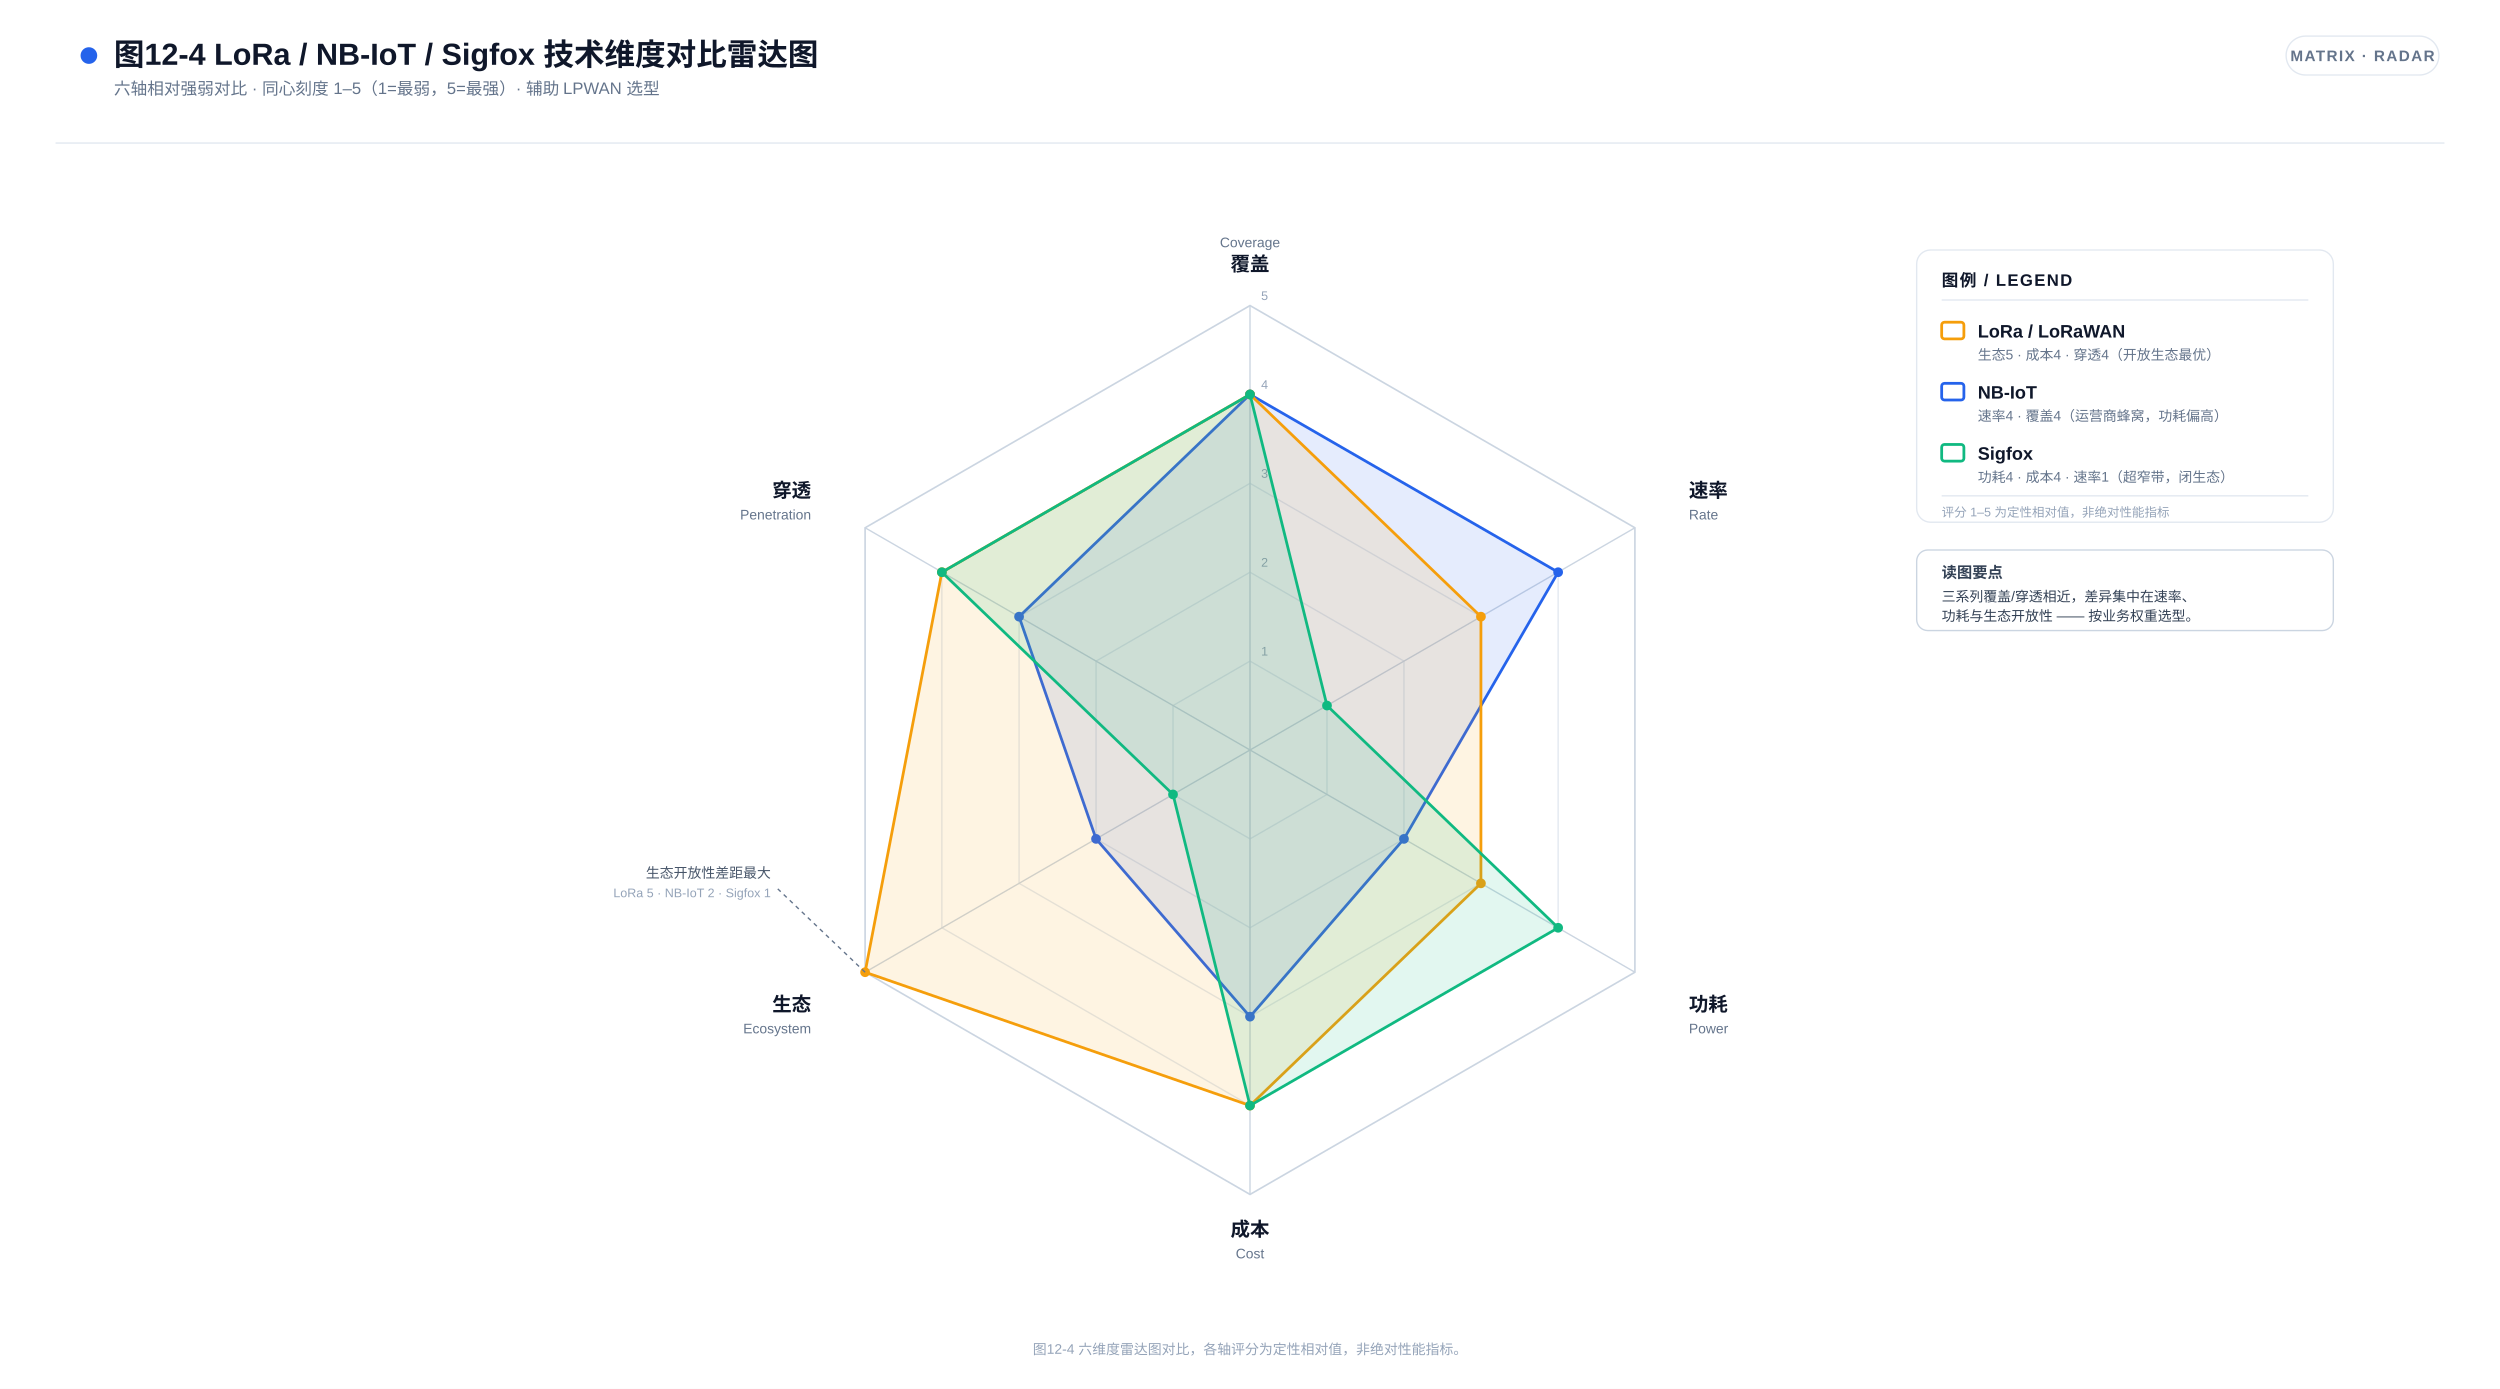
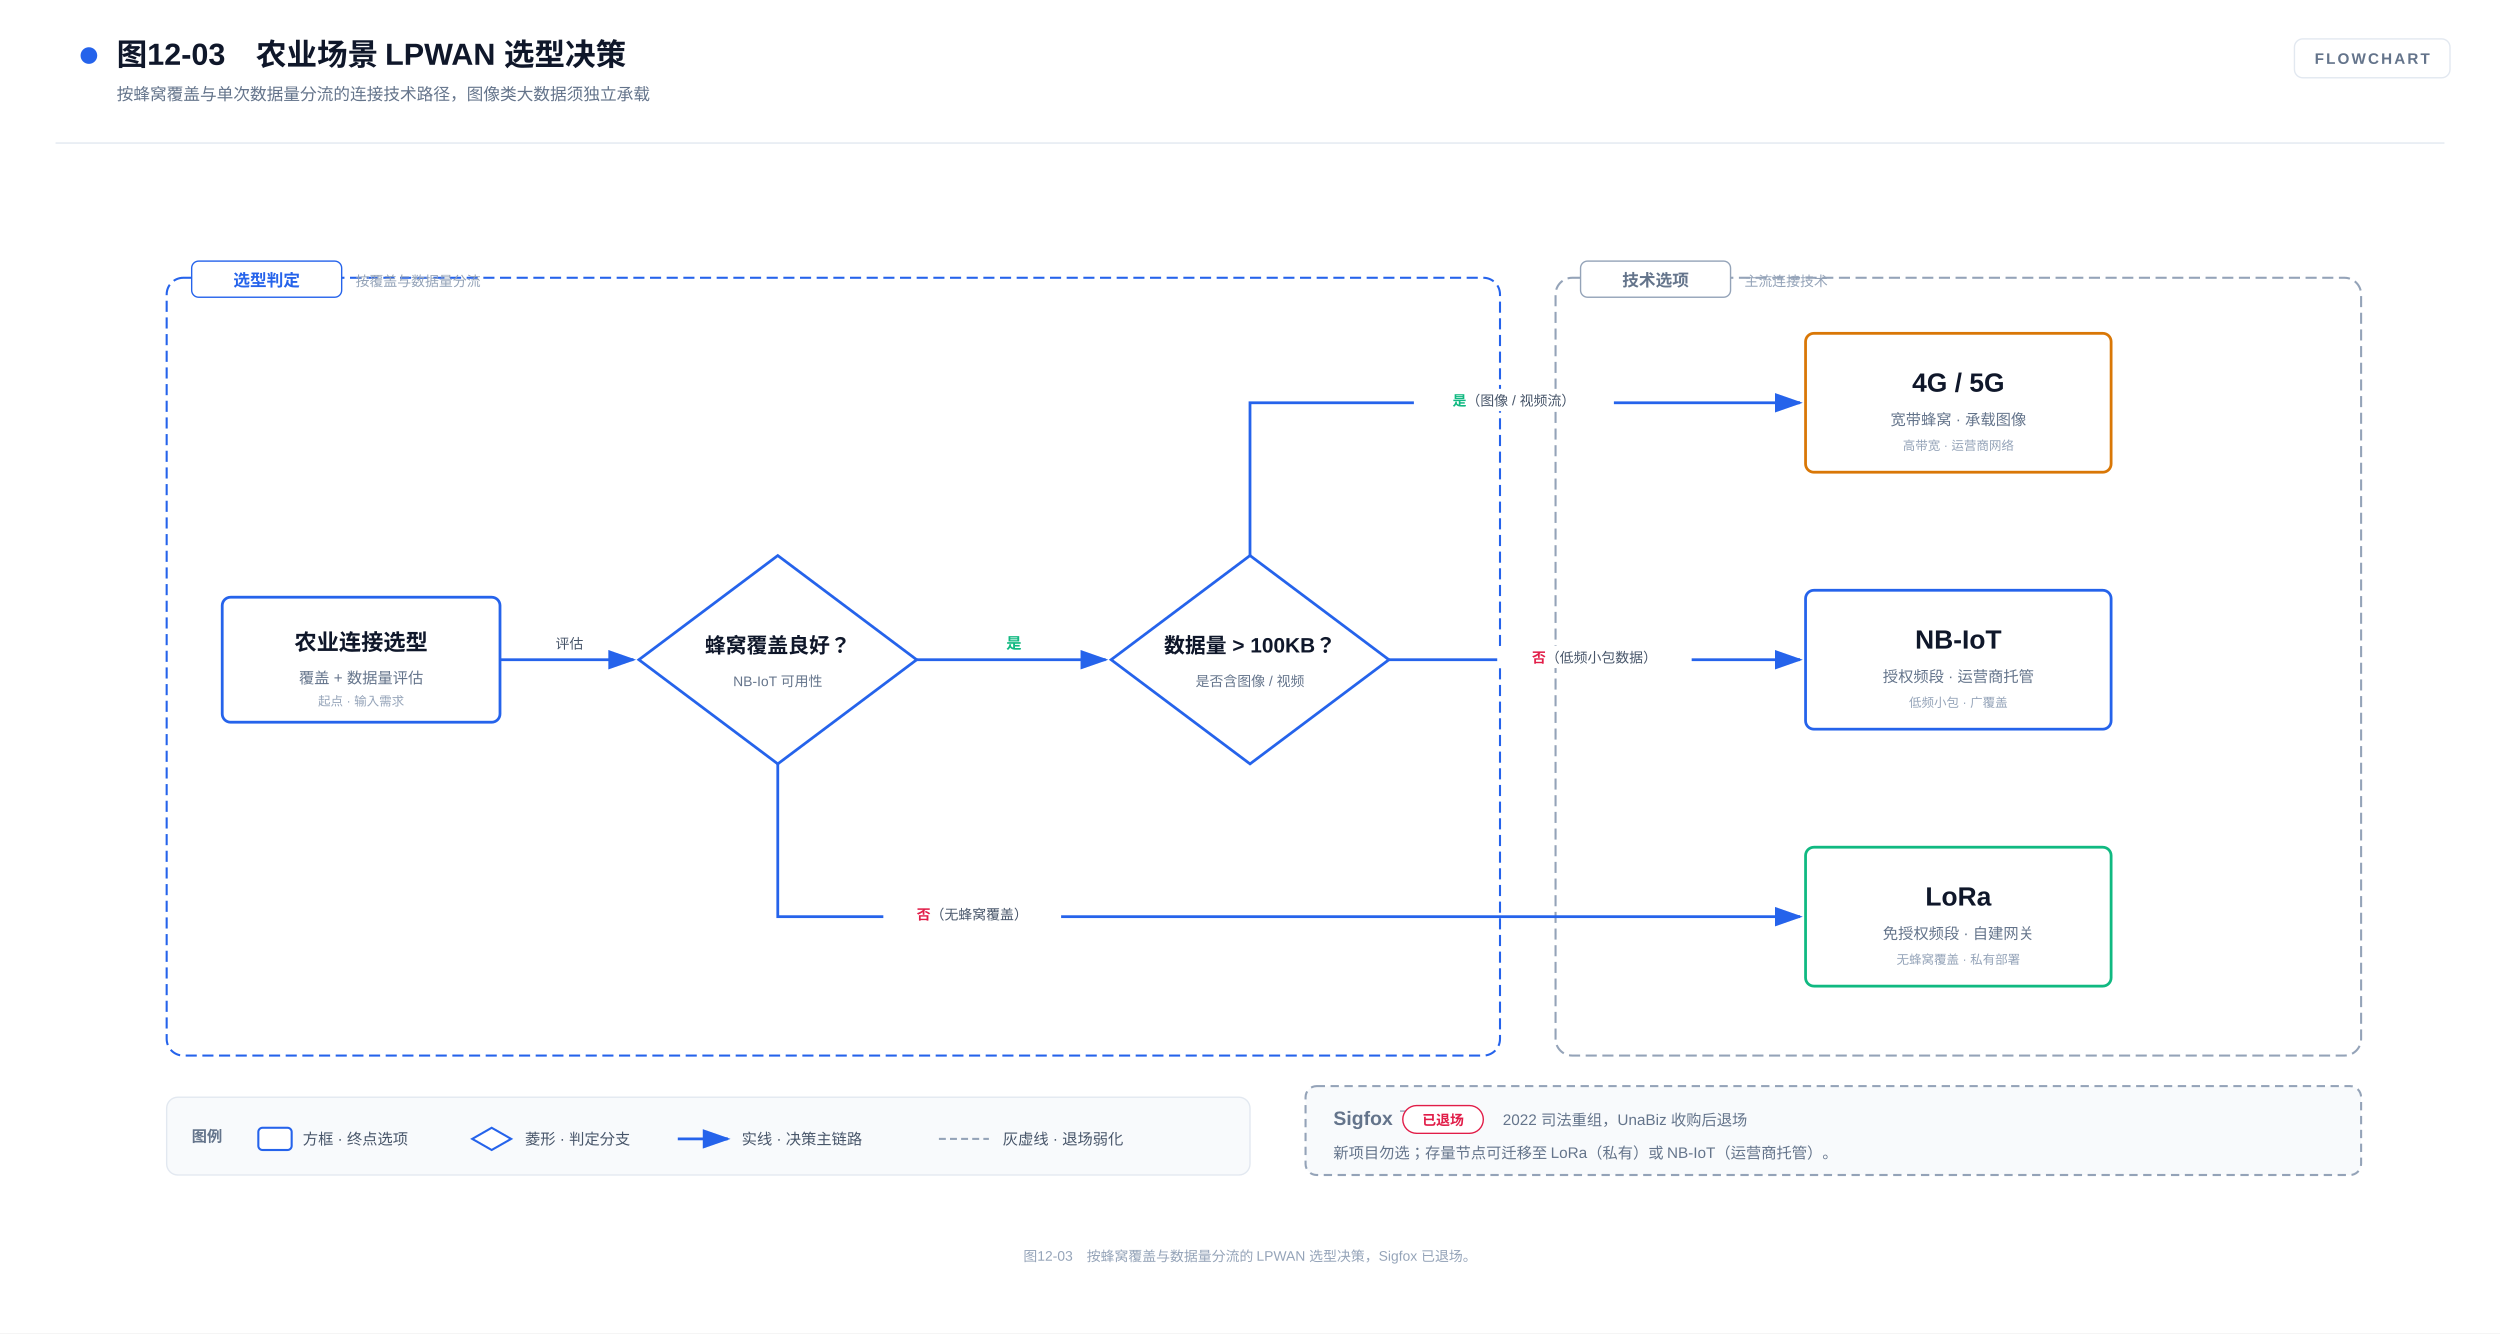
- <svg xmlns="http://www.w3.org/2000/svg" data-style="architecture-diagram-wireframe-white" font-family="'JetBrains Mono','PingFang SC','Microsoft YaHei',Arial,sans-serif" width="1800" height="1000" viewBox="0 0 1800 1000">
-   <rect x="0" y="0" width="1800" height="1000" fill="#FFFFFF" />
+ <svg xmlns="http://www.w3.org/2000/svg" viewBox="0 0 1800 960" width="1800" height="960" data-style="architecture-diagram-wireframe-white" font-family="'JetBrains Mono','PingFang SC','Microsoft YaHei',Arial,sans-serif">
+   <rect x="0" y="0" width="1800" height="960" fill="#FFFFFF" />
  <defs>
+     <marker id="ah-blue" markerWidth="10" markerHeight="7" refX="9" refY="3.5" orient="auto">
+       <polygon points="0 0,10 3.5,0 7" fill="#2563EB" />
+     </marker>
    <marker id="ah-gray" markerWidth="10" markerHeight="7" refX="9" refY="3.5" orient="auto">
      <polygon points="0 0,10 3.5,0 7" fill="#64748B" />
    </marker>
+     <marker id="ah-green" markerWidth="10" markerHeight="7" refX="9" refY="3.5" orient="auto">
+       <polygon points="0 0,10 3.5,0 7" fill="#10B981" />
+     </marker>
+     <marker id="ah-orange" markerWidth="10" markerHeight="7" refX="9" refY="3.5" orient="auto">
+       <polygon points="0 0,10 3.5,0 7" fill="#F59E0B" />
+     </marker>
+     <marker id="ah-purple" markerWidth="10" markerHeight="7" refX="9" refY="3.5" orient="auto">
+       <polygon points="0 0,10 3.5,0 7" fill="#7C3AED" />
+     </marker>
  </defs>
  <circle cx="64" cy="40" r="6" fill="#2563EB" />
-   <text x="82" y="47" font-size="22" font-weight="700" fill="#0F172A">图12-4 LoRa / NB-IoT / Sigfox 技术维度对比雷达图</text>
-   <text x="82" y="68" font-size="12" fill="#64748B">六轴相对强弱对比 · 同心刻度 1–5（1=最弱，5=最强）· 辅助 LPWAN 选型</text>
-   <rect x="1646" y="26" width="110" height="28" rx="14" fill="#FFFFFF" stroke="#E2E8F0" stroke-width="1" />
-   <text x="1701" y="44" font-size="11" font-weight="600" fill="#64748B" text-anchor="middle" letter-spacing="1">MATRIX · RADAR</text>
+   <text x="84" y="47" font-size="22" font-weight="700" fill="#0F172A">图12-03　农业场景 LPWAN 选型决策</text>
+   <text x="84" y="72" font-size="12" fill="#64748B">按蜂窝覆盖与单次数据量分流的连接技术路径，图像类大数据须独立承载</text>
+   <rect x="1652" y="28" width="112" height="28" rx="6" fill="#FFFFFF" stroke="#E2E8F0" stroke-width="1" />
+   <text x="1708" y="46" font-size="11" font-weight="600" fill="#64748B" text-anchor="middle" letter-spacing="1.5">FLOWCHART</text>
  <line x1="40" y1="103" x2="1760" y2="103" stroke="#E2E8F0" stroke-width="1" />
-   <g id="radar-grid">
-     <polygon points="900,476 955.43,508 955.43,572 900,604 844.57,572 844.57,508" fill="none" stroke="#E2E8F0" stroke-width="1" />
-     <polygon points="900,412 1010.85,476 1010.85,604 900,668 789.15,604 789.15,476" fill="none" stroke="#E2E8F0" stroke-width="1" />
-     <polygon points="900,348 1066.27,444 1066.27,636 900,732 733.73,636 733.73,444" fill="none" stroke="#E2E8F0" stroke-width="1" />
-     <polygon points="900,284 1121.86,412 1121.86,668 900,796 678.14,668 678.14,412" fill="none" stroke="#E2E8F0" stroke-width="1" />
-     <polygon points="900,220 1177.13,380 1177.13,700 900,860 622.87,700 622.87,380" fill="none" stroke="#CBD5E1" stroke-width="1.2" />
-     <g stroke="#CBD5E1" stroke-width="1">
-       <line x1="900" y1="540" x2="900" y2="220" />
-       <line x1="900" y1="540" x2="1177.13" y2="380" />
-       <line x1="900" y1="540" x2="1177.13" y2="700" />
-       <line x1="900" y1="540" x2="900" y2="860" />
-       <line x1="900" y1="540" x2="622.87" y2="700" />
-       <line x1="900" y1="540" x2="622.87" y2="380" />
-     </g>
-     <g font-size="9" fill="#94A3B8" text-anchor="start">
-       <text x="908" y="472">1</text>
-       <text x="908" y="408">2</text>
-       <text x="908" y="344">3</text>
-       <text x="908" y="280">4</text>
-       <text x="908" y="216">5</text>
-     </g>
-   </g>
-   <g font-size="14" font-weight="600" fill="#0F172A">
-     <text x="900" y="195" text-anchor="middle">覆盖</text>
-     <text x="1216" y="358" text-anchor="start">速率</text>
-     <text x="1216" y="728" text-anchor="start">功耗</text>
-     <text x="900" y="890" text-anchor="middle">成本</text>
-     <text x="584" y="728" text-anchor="end">生态</text>
-     <text x="584" y="358" text-anchor="end">穿透</text>
-   </g>
-   <g font-size="10" fill="#64748B">
-     <text x="900" y="178" text-anchor="middle">Coverage</text>
-     <text x="1216" y="374" text-anchor="start">Rate</text>
-     <text x="1216" y="744" text-anchor="start">Power</text>
-     <text x="900" y="906" text-anchor="middle">Cost</text>
-     <text x="584" y="744" text-anchor="end">Ecosystem</text>
-     <text x="584" y="374" text-anchor="end">Penetration</text>
-   </g>
-   <polygon points="900,284 1121.86,412 1010.85,604 900,732 789.15,604 733.73,444" fill="#2563EB" fill-opacity="0.12" stroke="#2563EB" stroke-width="2" stroke-linejoin="round" />
-   <g fill="#2563EB">
-     <circle cx="900" cy="284" r="3.5" />
-     <circle cx="1121.86" cy="412" r="3.5" />
-     <circle cx="1010.85" cy="604" r="3.5" />
-     <circle cx="900" cy="732" r="3.5" />
-     <circle cx="789.15" cy="604" r="3.5" />
-     <circle cx="733.73" cy="444" r="3.5" />
-   </g>
-   <polygon points="900,284 1066.27,444 1066.27,636 900,796 622.87,700 678.14,412" fill="#F59E0B" fill-opacity="0.12" stroke="#F59E0B" stroke-width="2" stroke-linejoin="round" />
-   <g fill="#F59E0B">
-     <circle cx="900" cy="284" r="3.5" />
-     <circle cx="1066.27" cy="444" r="3.5" />
-     <circle cx="1066.27" cy="636" r="3.5" />
-     <circle cx="900" cy="796" r="3.5" />
-     <circle cx="622.87" cy="700" r="3.5" />
-     <circle cx="678.14" cy="412" r="3.5" />
-   </g>
-   <polygon points="900,284 955.43,508 1121.86,668 900,796 844.57,572 678.14,412" fill="#10B981" fill-opacity="0.12" stroke="#10B981" stroke-width="2" stroke-linejoin="round" />
-   <g fill="#10B981">
-     <circle cx="900" cy="284" r="3.5" />
-     <circle cx="955.43" cy="508" r="3.5" />
-     <circle cx="1121.86" cy="668" r="3.5" />
-     <circle cx="900" cy="796" r="3.5" />
-     <circle cx="844.57" cy="572" r="3.5" />
-     <circle cx="678.14" cy="412" r="3.5" />
-   </g>
-   <g id="legend">
-     <rect x="1380" y="180" width="300" height="196" rx="10" fill="#FFFFFF" stroke="#E2E8F0" stroke-width="1" />
-     <text x="1398" y="206" font-size="12" font-weight="700" fill="#0F172A" letter-spacing="1">图例 / LEGEND</text>
-     <line x1="1398" y1="216" x2="1662" y2="216" stroke="#E2E8F0" stroke-width="1" />
-     <rect x="1398" y="232" width="16" height="12" rx="2" fill="#FFFFFF" stroke="#F59E0B" stroke-width="2" />
-     <text x="1424" y="243" font-size="13" font-weight="600" fill="#0F172A">LoRa / LoRaWAN</text>
-     <text x="1424" y="259" font-size="10" fill="#64748B">生态5 · 成本4 · 穿透4（开放生态最优）</text>
-     <rect x="1398" y="276" width="16" height="12" rx="2" fill="#FFFFFF" stroke="#2563EB" stroke-width="2" />
-     <text x="1424" y="287" font-size="13" font-weight="600" fill="#0F172A">NB-IoT</text>
-     <text x="1424" y="303" font-size="10" fill="#64748B">速率4 · 覆盖4（运营商蜂窝，功耗偏高）</text>
-     <rect x="1398" y="320" width="16" height="12" rx="2" fill="#FFFFFF" stroke="#10B981" stroke-width="2" />
-     <text x="1424" y="331" font-size="13" font-weight="600" fill="#0F172A">Sigfox</text>
-     <text x="1424" y="347" font-size="10" fill="#64748B">功耗4 · 成本4 · 速率1（超窄带，闭生态）</text>
-     <line x1="1398" y1="357" x2="1662" y2="357" stroke="#E2E8F0" stroke-width="1" />
-     <text x="1398" y="372" font-size="9" fill="#94A3B8">评分 1–5 为定性相对值，非绝对性能指标</text>
-   </g>
-   <g id="callout">
-     <rect x="1380" y="396" width="300" height="58" rx="8" fill="#FFFFFF" stroke="#CBD5E1" stroke-width="1" />
-     <text x="1398" y="416" font-size="11" font-weight="700" fill="#334155">读图要点</text>
-     <text x="1398" y="433" font-size="10" fill="#334155">三系列覆盖/穿透相近，差异集中在速率、</text>
-     <text x="1398" y="447" font-size="10" fill="#334155">功耗与生态开放性 —— 按业务权重选型。</text>
-   </g>
-   <g id="annotation">
-     <line x1="622.87" y1="700" x2="560" y2="640" stroke="#64748B" stroke-width="1" stroke-dasharray="3 3" />
-     <text x="555" y="632" font-size="10" fill="#475569" text-anchor="end">生态开放性差距最大</text>
-     <text x="555" y="646" font-size="9" fill="#94A3B8" text-anchor="end">LoRa 5 · NB-IoT 2 · Sigfox 1</text>
-   </g>
-   <text x="900" y="975" font-size="10" fill="#94A3B8" text-anchor="middle">图12-4 六维度雷达图对比，各轴评分为定性相对值，非绝对性能指标。</text>
+   <rect x="120" y="200" width="960" height="560" rx="12" fill="none" stroke="#2563EB" stroke-width="1.5" stroke-dasharray="8 4" />
+   <rect x="138" y="188" width="108" height="26" rx="5" fill="#FFFFFF" stroke="#2563EB" stroke-width="1" />
+   <text x="192" y="206" font-size="12" font-weight="600" fill="#2563EB" text-anchor="middle">选型判定</text>
+   <text x="256" y="206" font-size="10" fill="#94A3B8">按覆盖与数据量分流</text>
+   <rect x="1120" y="200" width="580" height="560" rx="12" fill="none" stroke="#94A3B8" stroke-width="1.5" stroke-dasharray="8 4" />
+   <rect x="1138" y="188" width="108" height="26" rx="5" fill="#FFFFFF" stroke="#94A3B8" stroke-width="1" />
+   <text x="1192" y="206" font-size="12" font-weight="600" fill="#64748B" text-anchor="middle">技术选项</text>
+   <text x="1256" y="206" font-size="10" fill="#94A3B8">主流连接技术</text>
+   <rect x="160" y="430" width="200" height="90" rx="6" fill="#FFFFFF" stroke="#2563EB" stroke-width="2" />
+   <text x="260" y="468" font-size="16" font-weight="700" fill="#0F172A" text-anchor="middle">农业连接选型</text>
+   <text x="260" y="492" font-size="11" fill="#64748B" text-anchor="middle">覆盖 + 数据量评估</text>
+   <text x="260" y="508" font-size="9" fill="#94A3B8" text-anchor="middle">起点 · 输入需求</text>
+   <polygon points="560,400 660,475 560,550 460,475" fill="#FFFFFF" stroke="#2563EB" stroke-width="2" />
+   <text x="560" y="470" font-size="15" font-weight="700" fill="#0F172A" text-anchor="middle">蜂窝覆盖良好？</text>
+   <text x="560" y="494" font-size="10" fill="#64748B" text-anchor="middle">NB-IoT 可用性</text>
+   <polygon points="900,400 1000,475 900,550 800,475" fill="#FFFFFF" stroke="#2563EB" stroke-width="2" />
+   <text x="900" y="470" font-size="15" font-weight="700" fill="#0F172A" text-anchor="middle">数据量 &gt; 100KB？</text>
+   <text x="900" y="494" font-size="10" fill="#64748B" text-anchor="middle">是否含图像 / 视频</text>
+   <rect x="1300" y="240" width="220" height="100" rx="6" fill="#FFFFFF" stroke="#D97706" stroke-width="2" />
+   <text x="1410" y="282" font-size="19" font-weight="700" fill="#0F172A" text-anchor="middle">4G / 5G</text>
+   <text x="1410" y="306" font-size="11" fill="#64748B" text-anchor="middle">宽带蜂窝 · 承载图像</text>
+   <text x="1410" y="324" font-size="9" fill="#94A3B8" text-anchor="middle">高带宽 · 运营商网络</text>
+   <rect x="1300" y="425" width="220" height="100" rx="6" fill="#FFFFFF" stroke="#2563EB" stroke-width="2" />
+   <text x="1410" y="467" font-size="19" font-weight="700" fill="#0F172A" text-anchor="middle">NB-IoT</text>
+   <text x="1410" y="491" font-size="11" fill="#64748B" text-anchor="middle">授权频段 · 运营商托管</text>
+   <text x="1410" y="509" font-size="9" fill="#94A3B8" text-anchor="middle">低频小包 · 广覆盖</text>
+   <rect x="1300" y="610" width="220" height="100" rx="6" fill="#FFFFFF" stroke="#10B981" stroke-width="2" />
+   <text x="1410" y="652" font-size="19" font-weight="700" fill="#0F172A" text-anchor="middle">LoRa</text>
+   <text x="1410" y="676" font-size="11" fill="#64748B" text-anchor="middle">免授权频段 · 自建网关</text>
+   <text x="1410" y="694" font-size="9" fill="#94A3B8" text-anchor="middle">无蜂窝覆盖 · 私有部署</text>
+   <line x1="360" y1="475" x2="456" y2="475" stroke="#2563EB" stroke-width="2" marker-end="url(#ah-blue)" />
+   <rect x="392" y="455" width="36" height="16" rx="3" fill="#FFFFFF" />
+   <text x="410" y="467" font-size="10" fill="#475569" text-anchor="middle">评估</text>
+   <line x1="660" y1="475" x2="796" y2="475" stroke="#2563EB" stroke-width="2" marker-end="url(#ah-blue)" />
+   <rect x="713" y="455" width="34" height="16" rx="3" fill="#FFFFFF" />
+   <text x="730" y="467" font-size="11" font-weight="700" fill="#10B981" text-anchor="middle">是</text>
+   <polyline points="560,550 560,660 1296,660" fill="none" stroke="#2563EB" stroke-width="2" marker-end="url(#ah-blue)" />
+   <rect x="636" y="650" width="128" height="16" rx="3" fill="#FFFFFF" />
+   <text x="700" y="662" font-size="10" fill="#475569" text-anchor="middle">
+     <tspan font-weight="700" fill="#E11D48">否</tspan>（无蜂窝覆盖）</text>
+   <polyline points="900,400 900,290 1296,290" fill="none" stroke="#2563EB" stroke-width="2" marker-end="url(#ah-blue)" />
+   <rect x="1018" y="280" width="144" height="16" rx="3" fill="#FFFFFF" />
+   <text x="1090" y="292" font-size="10" fill="#475569" text-anchor="middle">
+     <tspan font-weight="700" fill="#10B981">是</tspan>（图像 / 视频流）</text>
+   <line x1="1000" y1="475" x2="1296" y2="475" stroke="#2563EB" stroke-width="2" marker-end="url(#ah-blue)" />
+   <rect x="1078" y="465" width="140" height="16" rx="3" fill="#FFFFFF" />
+   <text x="1148" y="477" font-size="10" fill="#475569" text-anchor="middle">
+     <tspan font-weight="700" fill="#E11D48">否</tspan>（低频小包数据）</text>
+   <rect x="120" y="790" width="780" height="56" rx="8" fill="#F8FAFC" stroke="#E2E8F0" stroke-width="1" />
+   <text x="138" y="822" font-size="11" font-weight="700" fill="#64748B">图例</text>
+   <rect x="186" y="812" width="24" height="16" rx="3" fill="#FFFFFF" stroke="#2563EB" stroke-width="1.5" />
+   <text x="218" y="824" font-size="11" fill="#475569">方框 · 终点选项</text>
+   <polygon points="340,820 354,812 368,820 354,828" fill="#FFFFFF" stroke="#2563EB" stroke-width="1.5" />
+   <text x="378" y="824" font-size="11" fill="#475569">菱形 · 判定分支</text>
+   <line x1="488" y1="820" x2="524" y2="820" stroke="#2563EB" stroke-width="2" marker-end="url(#ah-blue)" />
+   <text x="534" y="824" font-size="11" fill="#475569">实线 · 决策主链路</text>
+   <line x1="676" y1="820" x2="712" y2="820" stroke="#94A3B8" stroke-width="1.5" stroke-dasharray="5 3" />
+   <text x="722" y="824" font-size="11" fill="#475569">灰虚线 · 退场弱化</text>
+   <rect x="940" y="782" width="760" height="64" rx="8" fill="#F8FAFC" stroke="#94A3B8" stroke-width="1.5" stroke-dasharray="6 4" />
+   <text x="960" y="810" font-size="14" font-weight="700" fill="#64748B">Sigfox</text>
+   <line x1="1008" y1="800" x2="1052" y2="800" stroke="#94A3B8" stroke-width="1" />
+   <rect x="1010" y="796" width="58" height="20" rx="10" fill="#FFFFFF" stroke="#E11D48" stroke-width="1" />
+   <text x="1039" y="810" font-size="10" font-weight="600" fill="#E11D48" text-anchor="middle">已退场</text>
+   <text x="1082" y="810" font-size="11" fill="#64748B">2022 司法重组，UnaBiz 收购后退场</text>
+   <text x="960" y="834" font-size="11" fill="#64748B">新项目勿选；存量节点可迁移至 LoRa（私有）或 NB-IoT（运营商托管）。</text>
+   <text x="900" y="908" font-size="10" fill="#94A3B8" text-anchor="middle">图12-03　按蜂窝覆盖与数据量分流的 LPWAN 选型决策，Sigfox 已退场。</text>
</svg>
